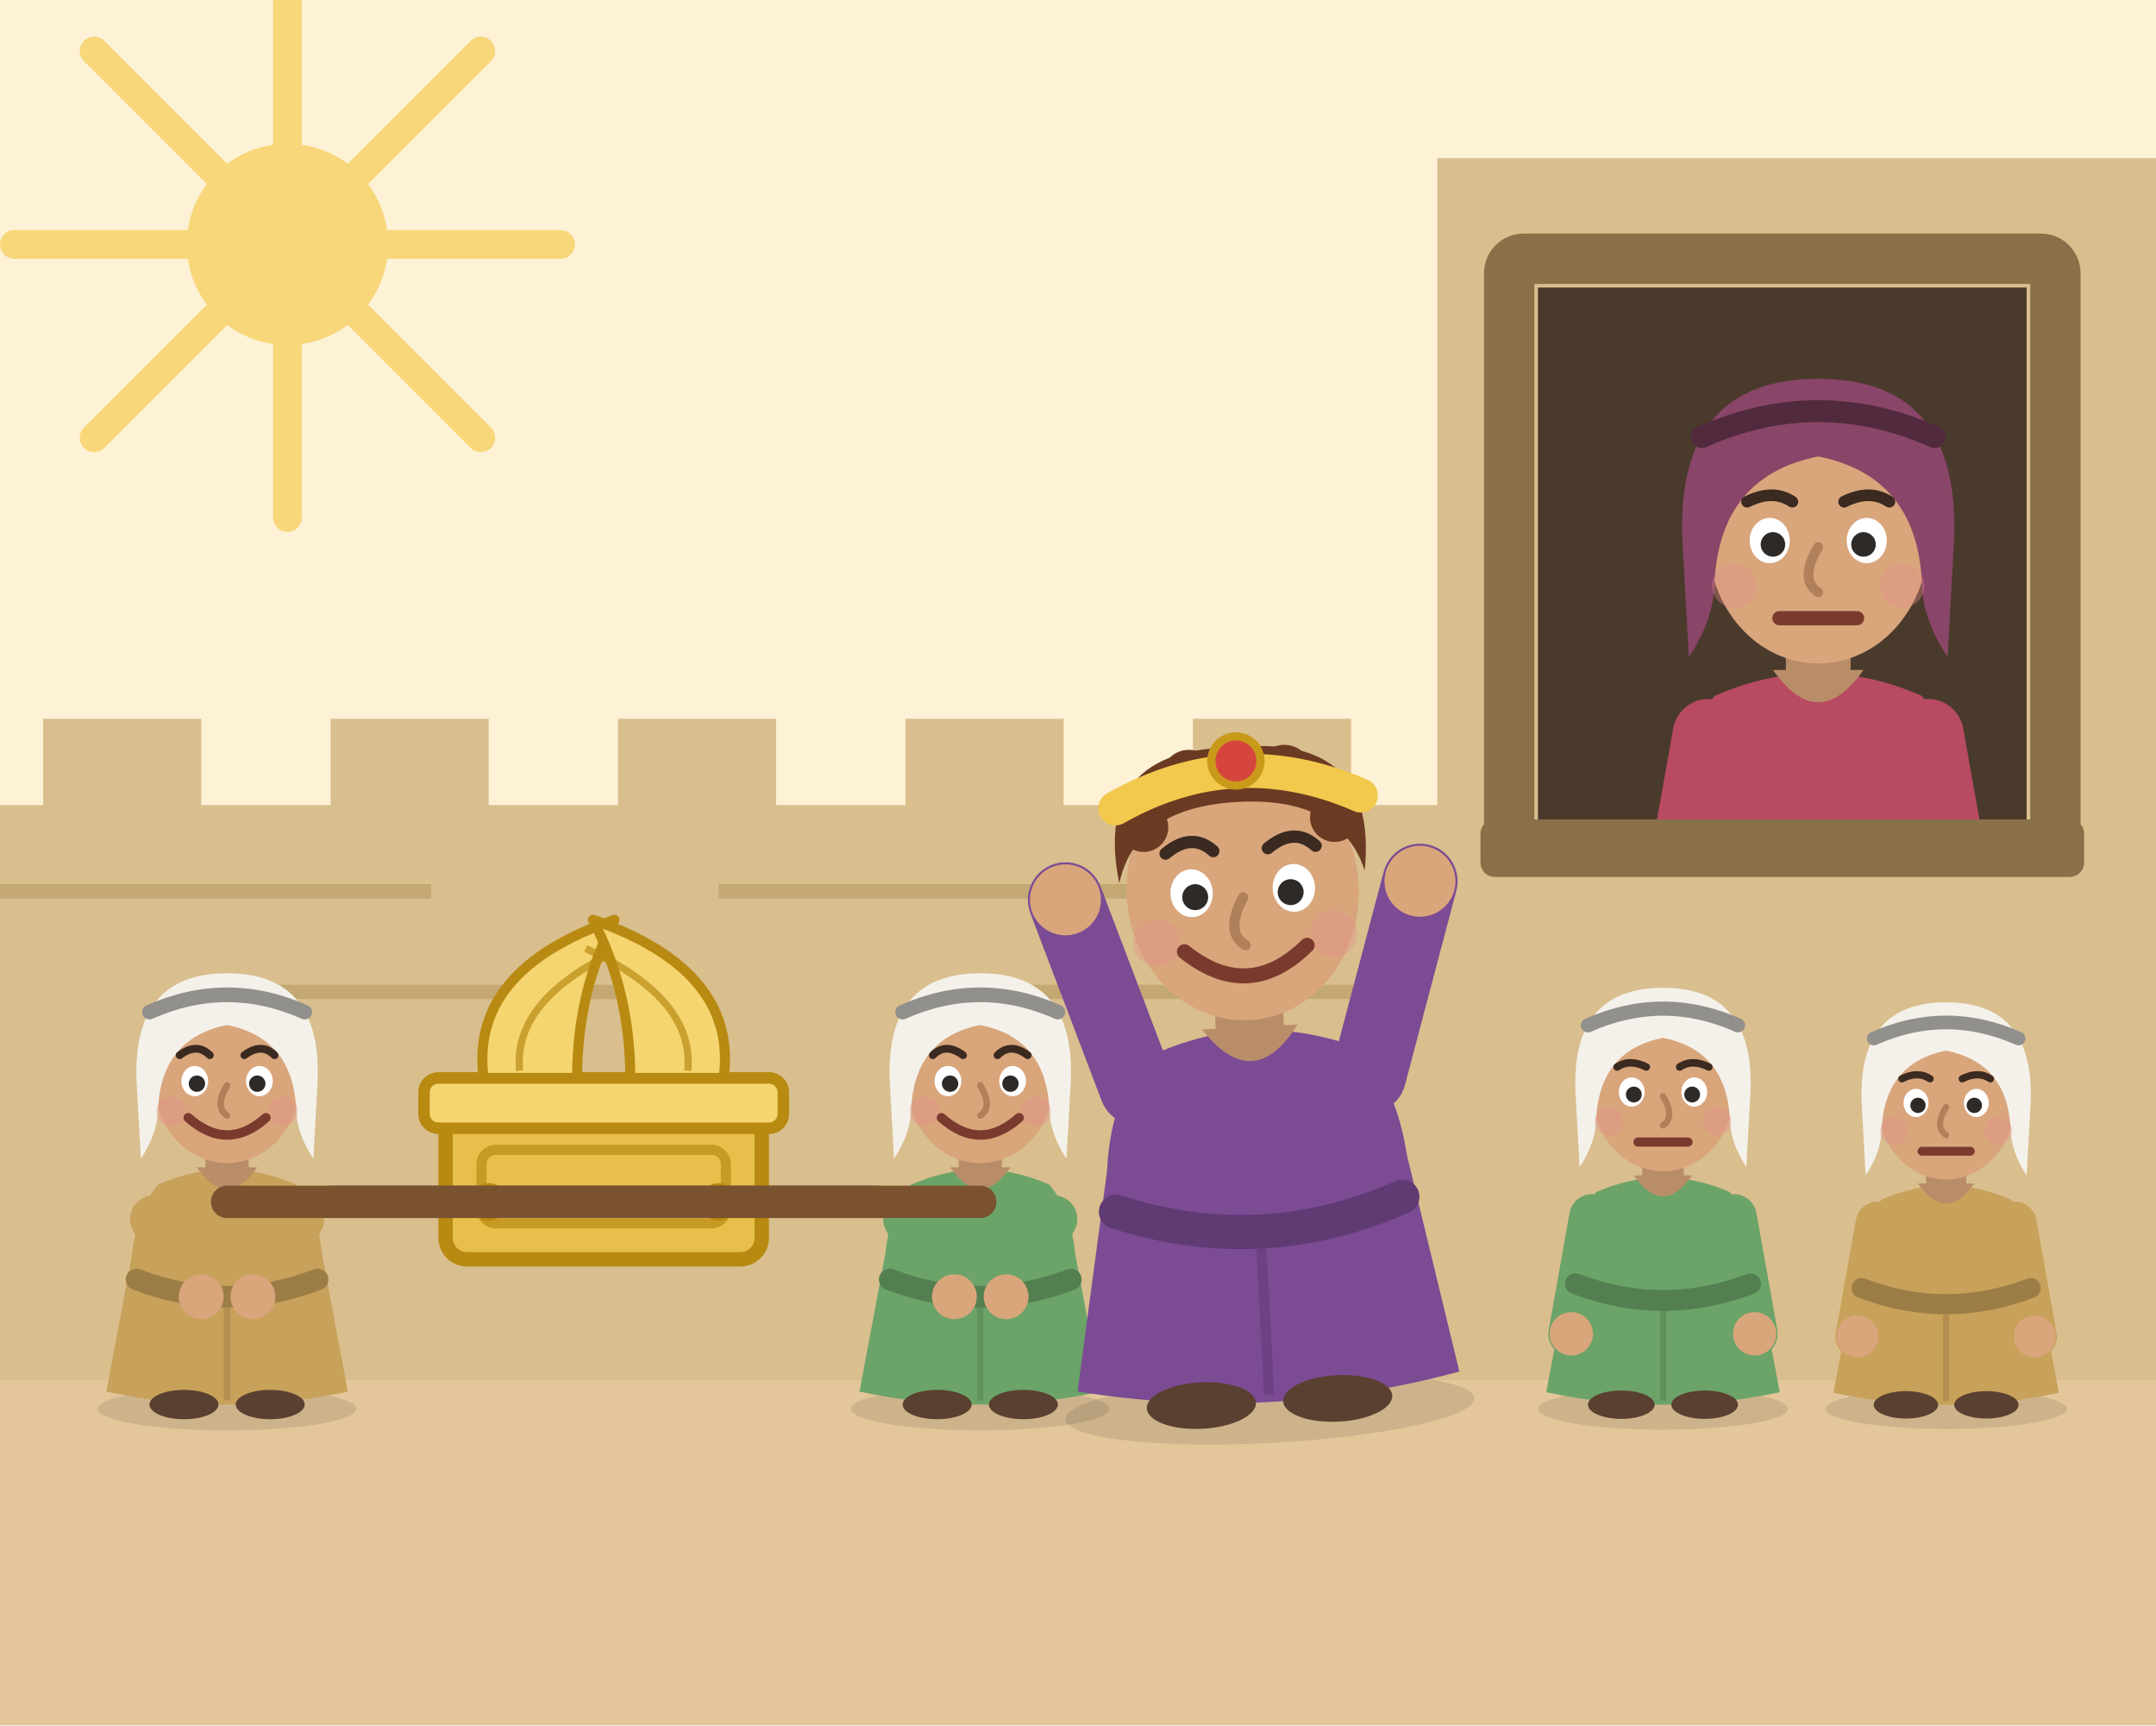
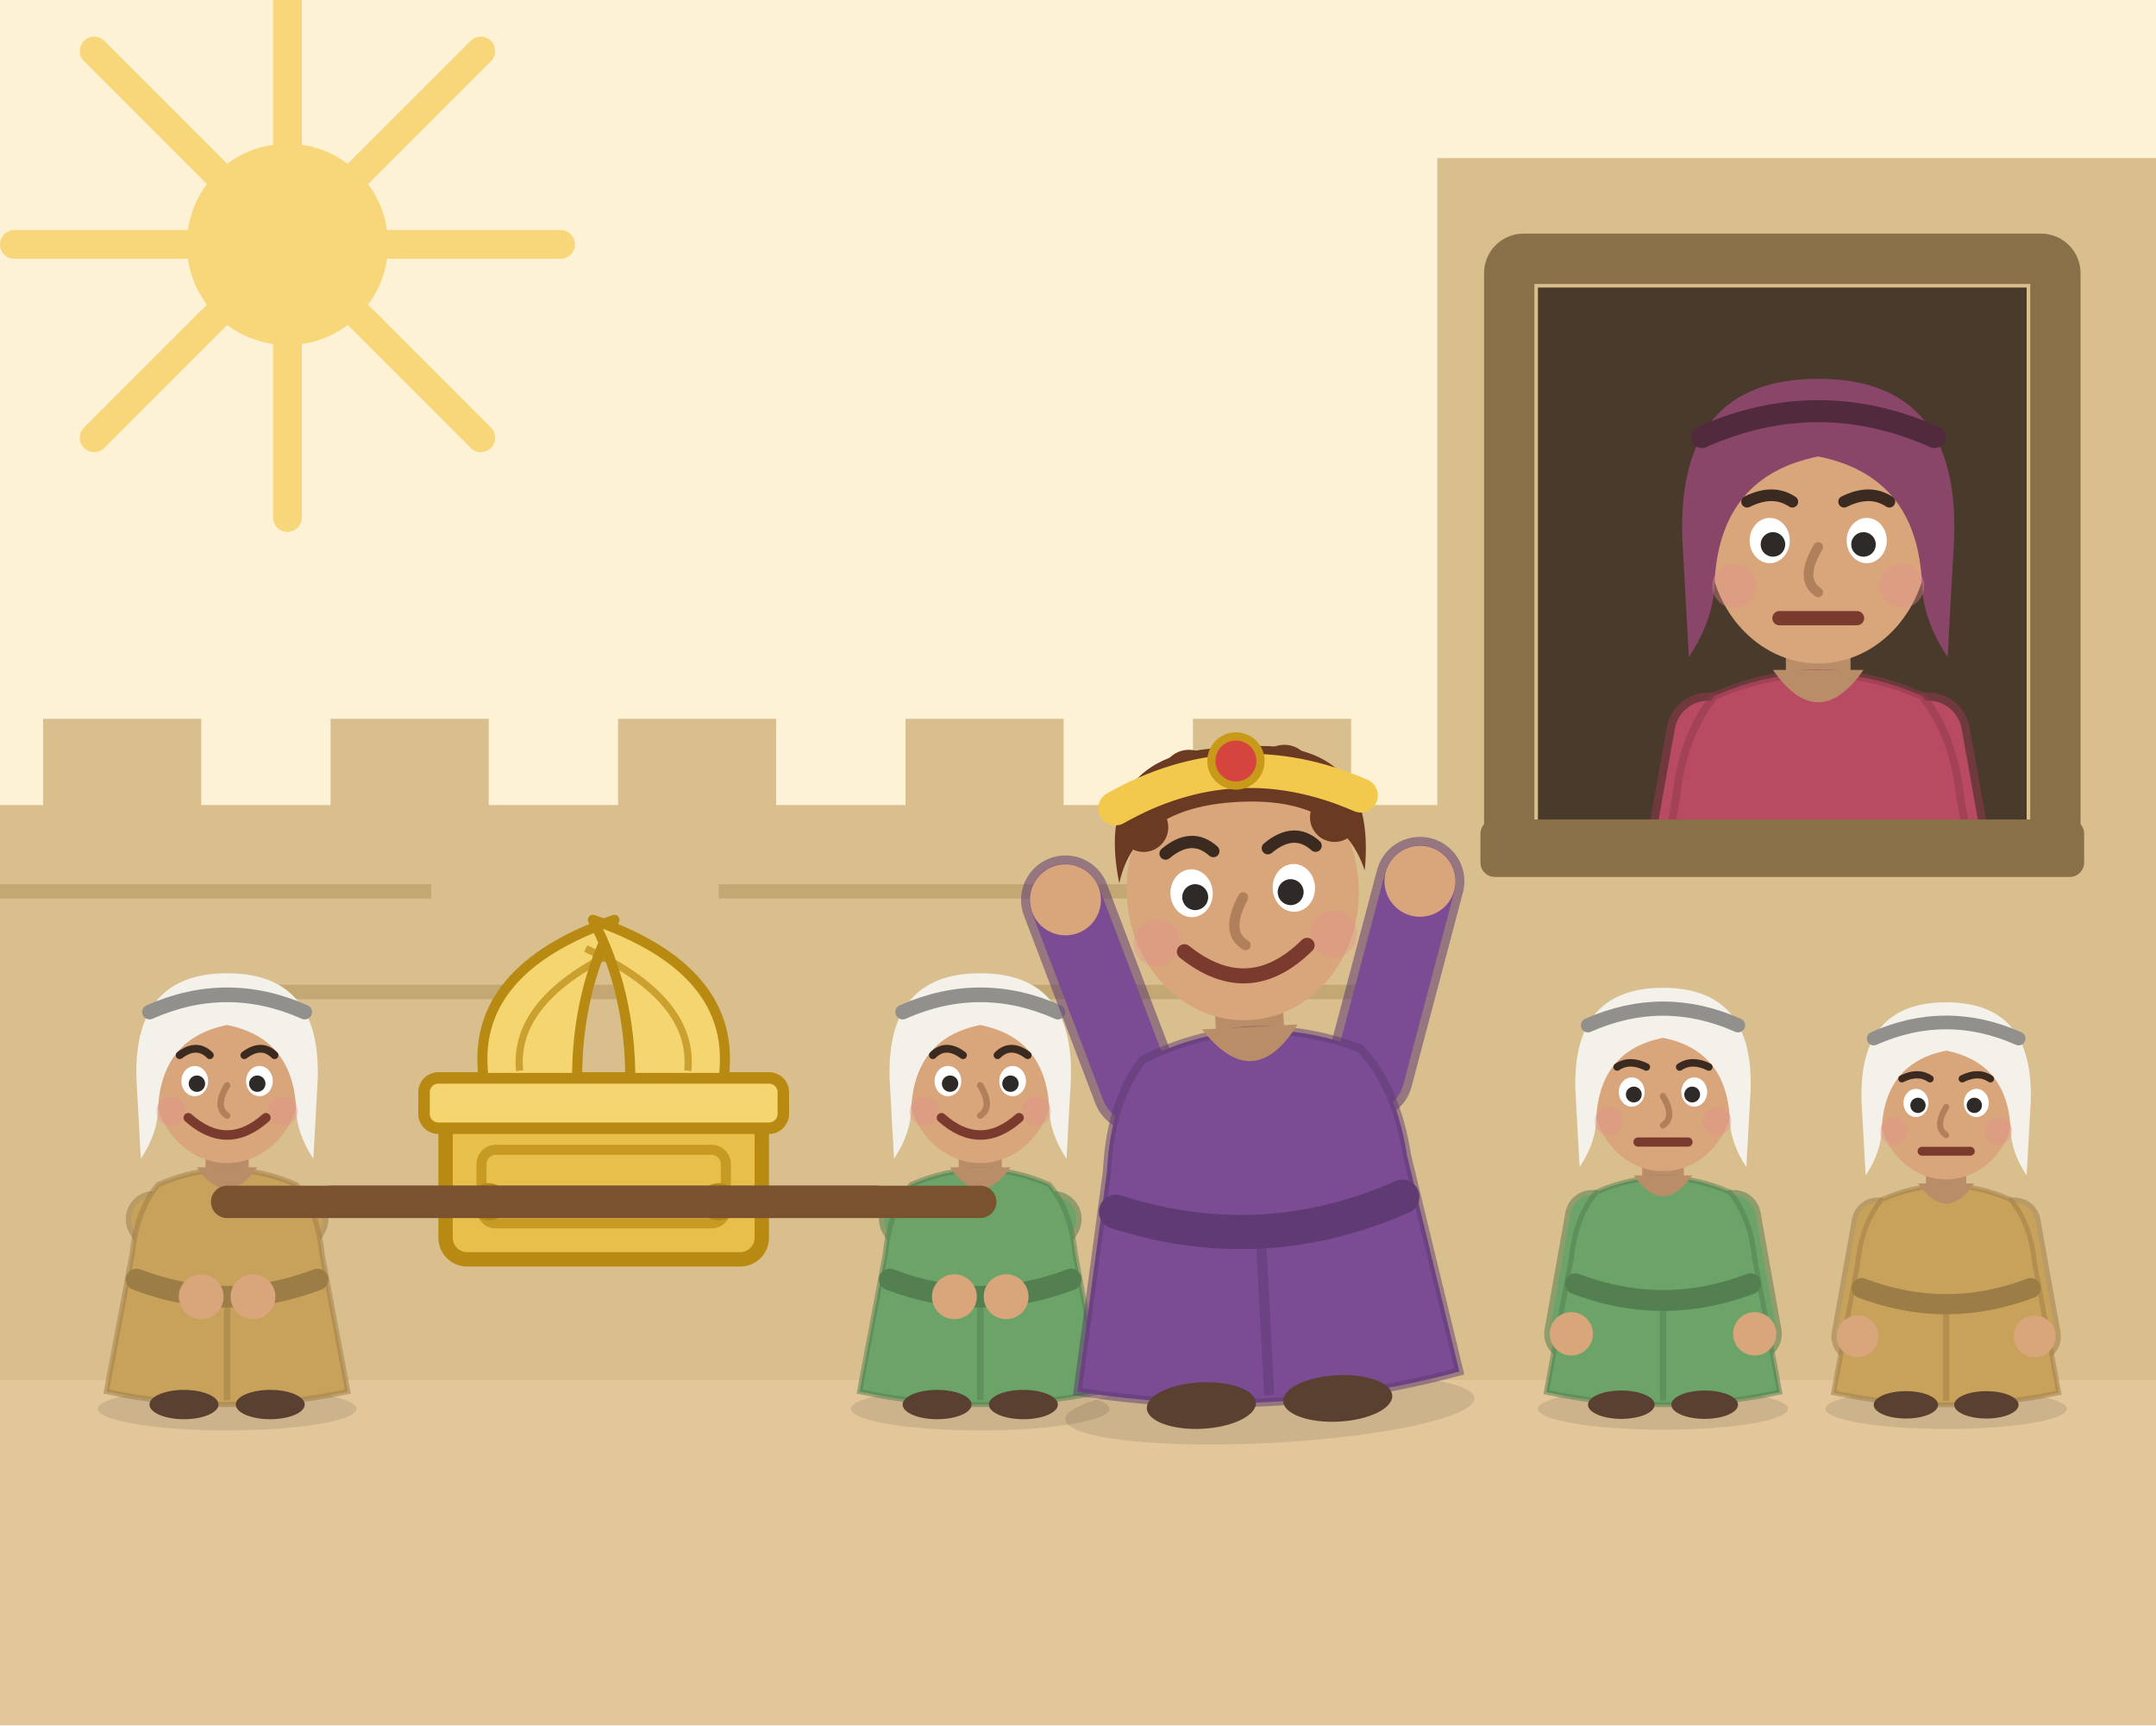
<svg xmlns="http://www.w3.org/2000/svg" viewBox="0 0 300 240">
  <rect width="300" height="240" fill="#FDF1D6" />
  <rect y="190" width="300" height="50" fill="#E3C79A" />
  <line x1="40" y1="34" x2="78.0" y2="34.0" stroke="#F7D77A" stroke-width="4" stroke-linecap="round" />
  <line x1="40" y1="34" x2="66.9" y2="60.9" stroke="#F7D77A" stroke-width="4" stroke-linecap="round" />
  <line x1="40" y1="34" x2="40.0" y2="72.0" stroke="#F7D77A" stroke-width="4" stroke-linecap="round" />
  <line x1="40" y1="34" x2="13.1" y2="60.9" stroke="#F7D77A" stroke-width="4" stroke-linecap="round" />
  <line x1="40" y1="34" x2="2.0" y2="34.0" stroke="#F7D77A" stroke-width="4" stroke-linecap="round" />
  <line x1="40" y1="34" x2="13.1" y2="7.1" stroke="#F7D77A" stroke-width="4" stroke-linecap="round" />
  <line x1="40" y1="34" x2="40.0" y2="-4.0" stroke="#F7D77A" stroke-width="4" stroke-linecap="round" />
  <line x1="40" y1="34" x2="66.9" y2="7.1" stroke="#F7D77A" stroke-width="4" stroke-linecap="round" />
  <circle cx="40" cy="34" r="14" fill="#F7D77A" />
  <rect x="0" y="112" width="300" height="80" fill="#D9BE8E" />
  <rect x="6" y="100" width="22" height="16" fill="#D9BE8E" />
  <rect x="46" y="100" width="22" height="16" fill="#D9BE8E" />
  <rect x="86" y="100" width="22" height="16" fill="#D9BE8E" />
  <rect x="126" y="100" width="22" height="16" fill="#D9BE8E" />
  <rect x="166" y="100" width="22" height="16" fill="#D9BE8E" />
  <rect x="206" y="100" width="22" height="16" fill="#D9BE8E" />
  <rect x="246" y="100" width="22" height="16" fill="#D9BE8E" />
  <rect x="286" y="100" width="22" height="16" fill="#D9BE8E" />
  <path d="M0 124h60M30 138h60" stroke="#C4A874" stroke-width="2" />
  <path d="M100 124h60M130 138h60" stroke="#C4A874" stroke-width="2" />
  <path d="M200 124h60M230 138h60" stroke="#C4A874" stroke-width="2" />
  <rect x="200" y="22" width="100" height="170" fill="#D9BE8E" />
  <defs>
    <clipPath id="wc">
      <rect x="214" y="40" width="68" height="74" />
    </clipPath>
  </defs>
  <rect x="214" y="40" width="68" height="74" fill="#4A3A2C" />
  <g clip-path="url(#wc)">
    <g transform="translate(226,50) scale(0.9)">
      <ellipse cx="30" cy="104" rx="30" ry="5" fill="#000" opacity=".1" />
-       <line x1="13" y1="58" x2="8" y2="86" stroke="#B84A62" stroke-width="11" stroke-linecap="round" />
-       <line x1="47" y1="58" x2="52" y2="86" stroke="#B84A62" stroke-width="11" stroke-linecap="round" />
+       <line x1="13" y1="58" x2="8" y2="86" stroke="#8F394C" stroke-width="13" stroke-linecap="round" opacity=".55" />
+       <line x1="13" y1="58" x2="8" y2="86" stroke="#B84A62" stroke-width="10.5" stroke-linecap="round" />
+       <line x1="47" y1="58" x2="52" y2="86" stroke="#8F394C" stroke-width="13" stroke-linecap="round" opacity=".55" />
+       <line x1="47" y1="58" x2="52" y2="86" stroke="#B84A62" stroke-width="10.5" stroke-linecap="round" />
      <rect x="25" y="40" width="10" height="14" rx="4" fill="#BA8D69" />
-       <path d="M14 52Q30 45 46 52Q51 58 52 68L58 100Q30 106 2 100L8 68Q9 58 14 52Z" fill="#B84A62" />
+       <path d="M14 52Q30 45 46 52Q51 58 52 68L58 100Q30 106 2 100L8 68Q9 58 14 52Z" fill="#B84A62" stroke="#8F394C" stroke-width="1.2" stroke-opacity=".5" />
      <path d="M9 74Q30 82 51 74" stroke="#8F394C" stroke-width="5" fill="none" stroke-linecap="round" />
      <path d="M30 80V102" stroke="#8F394C" stroke-width="1.5" opacity=".5" />
      <ellipse cx="20" cy="103" rx="8" ry="3.4" fill="#5A4030" />
      <ellipse cx="40" cy="103" rx="8" ry="3.4" fill="#5A4030" />
      <path d="M23 48Q30 58 37 48Z" fill="#BA8D69" />
      <circle cx="8" cy="86" r="5.2" fill="#D9A57B" />
      <circle cx="52" cy="86" r="5.2" fill="#D9A57B" />
      <ellipse cx="30" cy="28" rx="17" ry="19" fill="#D9A57B" />
      <path d="M30 3Q8 3 9 28L10 46Q14 40 14 34Q15 18 30 15Q45 18 46 34Q46 40 50 46L51 28Q52 3 30 3Z" fill="#8A4668" />
      <path d="M12 12Q30 4 48 12" stroke="#522A3E" stroke-width="3.4" fill="none" stroke-linecap="round" />
      <ellipse cx="22.5" cy="28" rx="3.1" ry="3.5" fill="#fff" />
      <ellipse cx="37.5" cy="28" rx="3.1" ry="3.5" fill="#fff" />
      <circle cx="23" cy="28.6" r="1.9" fill="#2E2A28" />
      <circle cx="37" cy="28.6" r="1.9" fill="#2E2A28" />
      <circle cx="17" cy="35" r="3.4" fill="#E58E8E" opacity=".35" />
      <circle cx="43" cy="35" r="3.4" fill="#E58E8E" opacity=".35" />
      <path d="M30 29q-3 5 0 7" stroke="#B0805A" stroke-width="1.5" fill="none" stroke-linecap="round" />
      <path d="M24 40h12" stroke="#7A3B2E" stroke-width="2.2" stroke-linecap="round" />
      <path d="M19 22q4-2 7 0M34 22q4-2 7 0" stroke="#3A2A20" stroke-width="1.8" fill="none" stroke-linecap="round" />
    </g>
  </g>
  <rect x="210" y="36" width="76" height="82" fill="none" stroke="#8A7048" stroke-width="7" rx="2" />
  <rect x="206" y="114" width="84" height="8" rx="2" fill="#8A7048" />
  <g transform="translate(13.6,133.6) scale(0.6)">
    <ellipse cx="30" cy="104" rx="30" ry="5" fill="#000" opacity=".1" />
-     <line x1="13" y1="60" x2="24" y2="78" stroke="#C8A15A" stroke-width="11" stroke-linecap="round" />
-     <line x1="47" y1="60" x2="36" y2="78" stroke="#C8A15A" stroke-width="11" stroke-linecap="round" />
-     <rect x="25" y="40" width="10" height="14" rx="4" fill="#BA8D69" />
-     <path d="M14 52Q30 45 46 52Q51 58 52 68L58 100Q30 106 2 100L8 68Q9 58 14 52Z" fill="#C8A15A" />
+     <line x1="13" y1="60" x2="24" y2="78" stroke="#9C7D46" stroke-width="13" stroke-linecap="round" opacity=".55" />
+     <line x1="13" y1="60" x2="24" y2="78" stroke="#C8A15A" stroke-width="10.5" stroke-linecap="round" />
+     <line x1="47" y1="60" x2="36" y2="78" stroke="#9C7D46" stroke-width="13" stroke-linecap="round" opacity=".55" />
+     <line x1="47" y1="60" x2="36" y2="78" stroke="#C8A15A" stroke-width="10.5" stroke-linecap="round" />
+     <rect x="25" y="40" width="10" height="14" rx="4" fill="#BA8D69" />
+     <path d="M14 52Q30 45 46 52Q51 58 52 68L58 100Q30 106 2 100L8 68Q9 58 14 52Z" fill="#C8A15A" stroke="#9C7D46" stroke-width="1.2" stroke-opacity=".5" />
    <path d="M9 74Q30 82 51 74" stroke="#9C7D46" stroke-width="5" fill="none" stroke-linecap="round" />
    <path d="M30 80V102" stroke="#9C7D46" stroke-width="1.5" opacity=".5" />
    <ellipse cx="20" cy="103" rx="8" ry="3.4" fill="#5A4030" />
    <ellipse cx="40" cy="103" rx="8" ry="3.4" fill="#5A4030" />
    <path d="M23 48Q30 58 37 48Z" fill="#BA8D69" />
    <circle cx="24" cy="78" r="5.2" fill="#D9A57B" />
    <circle cx="36" cy="78" r="5.2" fill="#D9A57B" />
    <ellipse cx="30" cy="28" rx="17" ry="19" fill="#D9A57B" />
    <path d="M30 3Q8 3 9 28L10 46Q14 40 14 34Q15 18 30 15Q45 18 46 34Q46 40 50 46L51 28Q52 3 30 3Z" fill="#F4F1EA" />
    <path d="M12 12Q30 4 48 12" stroke="#92908C" stroke-width="3.4" fill="none" stroke-linecap="round" />
    <ellipse cx="22.5" cy="28" rx="3.1" ry="3.5" fill="#fff" />
    <ellipse cx="37.5" cy="28" rx="3.1" ry="3.5" fill="#fff" />
    <circle cx="23" cy="28.6" r="1.9" fill="#2E2A28" />
    <circle cx="37" cy="28.6" r="1.9" fill="#2E2A28" />
    <circle cx="17" cy="35" r="3.4" fill="#E58E8E" opacity=".35" />
    <circle cx="43" cy="35" r="3.4" fill="#E58E8E" opacity=".35" />
    <path d="M30 29q-3 5 0 7" stroke="#B0805A" stroke-width="1.5" fill="none" stroke-linecap="round" />
    <path d="M21 36.5q9 8 18 0" stroke="#7A3B2E" stroke-width="2.2" fill="none" stroke-linecap="round" />
    <path d="M19 22q4-3 7 0M34 22q4-3 7 0" stroke="#3A2A20" stroke-width="1.8" fill="none" stroke-linecap="round" />
  </g>
  <g transform="translate(154.4,133.6) scale(-0.6,0.6)">
    <ellipse cx="30" cy="104" rx="30" ry="5" fill="#000" opacity=".1" />
-     <line x1="13" y1="60" x2="24" y2="78" stroke="#6BA368" stroke-width="11" stroke-linecap="round" />
-     <line x1="47" y1="60" x2="36" y2="78" stroke="#6BA368" stroke-width="11" stroke-linecap="round" />
-     <rect x="25" y="40" width="10" height="14" rx="4" fill="#BA8D69" />
-     <path d="M14 52Q30 45 46 52Q51 58 52 68L58 100Q30 106 2 100L8 68Q9 58 14 52Z" fill="#6BA368" />
+     <line x1="13" y1="60" x2="24" y2="78" stroke="#537F51" stroke-width="13" stroke-linecap="round" opacity=".55" />
+     <line x1="13" y1="60" x2="24" y2="78" stroke="#6BA368" stroke-width="10.5" stroke-linecap="round" />
+     <line x1="47" y1="60" x2="36" y2="78" stroke="#537F51" stroke-width="13" stroke-linecap="round" opacity=".55" />
+     <line x1="47" y1="60" x2="36" y2="78" stroke="#6BA368" stroke-width="10.5" stroke-linecap="round" />
+     <rect x="25" y="40" width="10" height="14" rx="4" fill="#BA8D69" />
+     <path d="M14 52Q30 45 46 52Q51 58 52 68L58 100Q30 106 2 100L8 68Q9 58 14 52Z" fill="#6BA368" stroke="#537F51" stroke-width="1.2" stroke-opacity=".5" />
    <path d="M9 74Q30 82 51 74" stroke="#537F51" stroke-width="5" fill="none" stroke-linecap="round" />
    <path d="M30 80V102" stroke="#537F51" stroke-width="1.5" opacity=".5" />
    <ellipse cx="20" cy="103" rx="8" ry="3.4" fill="#5A4030" />
    <ellipse cx="40" cy="103" rx="8" ry="3.4" fill="#5A4030" />
    <path d="M23 48Q30 58 37 48Z" fill="#BA8D69" />
    <circle cx="24" cy="78" r="5.2" fill="#D9A57B" />
    <circle cx="36" cy="78" r="5.2" fill="#D9A57B" />
    <ellipse cx="30" cy="28" rx="17" ry="19" fill="#D9A57B" />
    <path d="M30 3Q8 3 9 28L10 46Q14 40 14 34Q15 18 30 15Q45 18 46 34Q46 40 50 46L51 28Q52 3 30 3Z" fill="#F4F1EA" />
    <path d="M12 12Q30 4 48 12" stroke="#92908C" stroke-width="3.4" fill="none" stroke-linecap="round" />
    <ellipse cx="22.5" cy="28" rx="3.1" ry="3.5" fill="#fff" />
    <ellipse cx="37.5" cy="28" rx="3.1" ry="3.5" fill="#fff" />
    <circle cx="23" cy="28.6" r="1.9" fill="#2E2A28" />
    <circle cx="37" cy="28.6" r="1.9" fill="#2E2A28" />
    <circle cx="17" cy="35" r="3.4" fill="#E58E8E" opacity=".35" />
    <circle cx="43" cy="35" r="3.4" fill="#E58E8E" opacity=".35" />
    <path d="M30 29q-3 5 0 7" stroke="#B0805A" stroke-width="1.5" fill="none" stroke-linecap="round" />
    <path d="M21 36.5q9 8 18 0" stroke="#7A3B2E" stroke-width="2.2" fill="none" stroke-linecap="round" />
    <path d="M19 22q4-3 7 0M34 22q4-3 7 0" stroke="#3A2A20" stroke-width="1.8" fill="none" stroke-linecap="round" />
  </g>
  <rect x="62.0" y="154.96" width="44" height="20.24" rx="3" fill="#E7BF4A" stroke="#B88A12" stroke-width="2" />
  <rect x="67.0" y="159.96" width="34" height="10.24" rx="2" fill="none" stroke="#B88A12" stroke-width="1.4" opacity=".7" />
  <rect x="59.0" y="149.96" width="50" height="7" rx="2" fill="#F5D570" stroke="#B88A12" stroke-width="1.6" />
  <path d="M67.3 149.96Q65.3 134.96 85.5 127.96Q80.3 137.96 80.3 149.96Z" fill="#F5D570" stroke="#B88A12" stroke-width="1.4" stroke-linejoin="round" />
  <path d="M72.3 148.96Q71.3 138.96 86.5 131.96" stroke="#B88A12" stroke-width="1" fill="none" opacity=".7" />
  <path d="M100.7 149.96Q102.7 134.96 82.5 127.96Q87.7 137.96 87.7 149.96Z" fill="#F5D570" stroke="#B88A12" stroke-width="1.4" stroke-linejoin="round" />
  <path d="M95.7 148.96Q96.7 138.96 81.5 131.96" stroke="#B88A12" stroke-width="1" fill="none" opacity=".7" />
  <circle cx="68.0" cy="167.2" r="2.6" fill="#B88A12" />
  <circle cx="100.0" cy="167.2" r="2.6" fill="#B88A12" />
  <line x1="46.0" y1="167.2" x2="122.0" y2="167.2" stroke="#7A5230" stroke-width="4.5" stroke-linecap="round" />
  <line x1="31.6" y1="167.2" x2="136.4" y2="167.2" stroke="#7A5230" stroke-width="4.5" stroke-linecap="round" />
  <g transform="translate(148,97.2) scale(0.95)">
    <g transform="rotate(-3 30 100)">
      <ellipse cx="30" cy="104" rx="30" ry="5" fill="#000" opacity=".1" />
-       <line x1="13" y1="56" x2="4" y2="28" stroke="#7B4B94" stroke-width="11" stroke-linecap="round" />
-       <line x1="47" y1="56" x2="56" y2="28" stroke="#7B4B94" stroke-width="11" stroke-linecap="round" />
+       <line x1="13" y1="56" x2="4" y2="28" stroke="#5F3A73" stroke-width="13" stroke-linecap="round" opacity=".55" />
+       <line x1="13" y1="56" x2="4" y2="28" stroke="#7B4B94" stroke-width="10.5" stroke-linecap="round" />
+       <line x1="47" y1="56" x2="56" y2="28" stroke="#5F3A73" stroke-width="13" stroke-linecap="round" opacity=".55" />
+       <line x1="47" y1="56" x2="56" y2="28" stroke="#7B4B94" stroke-width="10.5" stroke-linecap="round" />
      <rect x="25" y="40" width="10" height="14" rx="4" fill="#BA8D69" />
-       <path d="M14 52Q30 45 46 52Q51 58 52 68L58 100Q30 106 2 100L8 68Q9 58 14 52Z" fill="#7B4B94" />
+       <path d="M14 52Q30 45 46 52Q51 58 52 68L58 100Q30 106 2 100L8 68Q9 58 14 52Z" fill="#7B4B94" stroke="#5F3A73" stroke-width="1.2" stroke-opacity=".5" />
      <path d="M9 74Q30 82 51 74" stroke="#5F3A73" stroke-width="5" fill="none" stroke-linecap="round" />
      <path d="M30 80V102" stroke="#5F3A73" stroke-width="1.5" opacity=".5" />
      <ellipse cx="20" cy="103" rx="8" ry="3.4" fill="#5A4030" />
      <ellipse cx="40" cy="103" rx="8" ry="3.4" fill="#5A4030" />
      <path d="M23 48Q30 58 37 48Z" fill="#BA8D69" />
      <circle cx="4" cy="28" r="5.2" fill="#D9A57B" />
      <circle cx="56" cy="28" r="5.2" fill="#D9A57B" />
      <ellipse cx="30" cy="28" rx="17" ry="19" fill="#D9A57B" />
      <path d="M12 26Q9 6 30 7Q51 6 48 26Q45 15 30 15Q15 15 12 26Z" fill="#6B3A22" />
      <circle cx="16" cy="18" r="3.6" fill="#6B3A22" />
      <circle cx="44" cy="18" r="3.6" fill="#6B3A22" />
      <circle cx="23" cy="11" r="4" fill="#6B3A22" />
      <circle cx="37" cy="11" r="4" fill="#6B3A22" />
      <path d="M12 15Q30 6 48 15" stroke="#F2C94C" stroke-width="5" fill="none" stroke-linecap="round" />
      <circle cx="30" cy="9" r="3.6" fill="#D6453D" stroke="#C99A1A" stroke-width="1.2" />
      <ellipse cx="22.5" cy="28" rx="3.1" ry="3.5" fill="#fff" />
      <ellipse cx="37.5" cy="28" rx="3.1" ry="3.5" fill="#fff" />
      <circle cx="23" cy="28.6" r="1.9" fill="#2E2A28" />
      <circle cx="37" cy="28.6" r="1.9" fill="#2E2A28" />
      <circle cx="17" cy="35" r="3.4" fill="#E58E8E" opacity=".35" />
      <circle cx="43" cy="35" r="3.4" fill="#E58E8E" opacity=".35" />
      <path d="M30 29q-3 5 0 7" stroke="#B0805A" stroke-width="1.5" fill="none" stroke-linecap="round" />
      <path d="M21 36.5q9 8 18 0" stroke="#7A3B2E" stroke-width="2.2" fill="none" stroke-linecap="round" />
      <path d="M19 22q4-3 7 0M34 22q4-3 7 0" stroke="#3A2A20" stroke-width="1.8" fill="none" stroke-linecap="round" />
    </g>
  </g>
  <g transform="translate(248.8,135.68) scale(-0.58,0.58)">
    <ellipse cx="30" cy="104" rx="30" ry="5" fill="#000" opacity=".1" />
-     <line x1="13" y1="58" x2="8" y2="86" stroke="#6BA368" stroke-width="11" stroke-linecap="round" />
-     <line x1="47" y1="58" x2="52" y2="86" stroke="#6BA368" stroke-width="11" stroke-linecap="round" />
-     <rect x="25" y="40" width="10" height="14" rx="4" fill="#BA8D69" />
-     <path d="M14 52Q30 45 46 52Q51 58 52 68L58 100Q30 106 2 100L8 68Q9 58 14 52Z" fill="#6BA368" />
+     <line x1="13" y1="58" x2="8" y2="86" stroke="#537F51" stroke-width="13" stroke-linecap="round" opacity=".55" />
+     <line x1="13" y1="58" x2="8" y2="86" stroke="#6BA368" stroke-width="10.5" stroke-linecap="round" />
+     <line x1="47" y1="58" x2="52" y2="86" stroke="#537F51" stroke-width="13" stroke-linecap="round" opacity=".55" />
+     <line x1="47" y1="58" x2="52" y2="86" stroke="#6BA368" stroke-width="10.5" stroke-linecap="round" />
+     <rect x="25" y="40" width="10" height="14" rx="4" fill="#BA8D69" />
+     <path d="M14 52Q30 45 46 52Q51 58 52 68L58 100Q30 106 2 100L8 68Q9 58 14 52Z" fill="#6BA368" stroke="#537F51" stroke-width="1.2" stroke-opacity=".5" />
    <path d="M9 74Q30 82 51 74" stroke="#537F51" stroke-width="5" fill="none" stroke-linecap="round" />
    <path d="M30 80V102" stroke="#537F51" stroke-width="1.5" opacity=".5" />
    <ellipse cx="20" cy="103" rx="8" ry="3.4" fill="#5A4030" />
    <ellipse cx="40" cy="103" rx="8" ry="3.4" fill="#5A4030" />
    <path d="M23 48Q30 58 37 48Z" fill="#BA8D69" />
    <circle cx="8" cy="86" r="5.2" fill="#D9A57B" />
    <circle cx="52" cy="86" r="5.2" fill="#D9A57B" />
    <ellipse cx="30" cy="28" rx="17" ry="19" fill="#D9A57B" />
    <path d="M30 3Q8 3 9 28L10 46Q14 40 14 34Q15 18 30 15Q45 18 46 34Q46 40 50 46L51 28Q52 3 30 3Z" fill="#F4F1EA" />
    <path d="M12 12Q30 4 48 12" stroke="#92908C" stroke-width="3.4" fill="none" stroke-linecap="round" />
    <ellipse cx="22.5" cy="28" rx="3.1" ry="3.5" fill="#fff" />
    <ellipse cx="37.5" cy="28" rx="3.1" ry="3.5" fill="#fff" />
    <circle cx="23" cy="28.6" r="1.9" fill="#2E2A28" />
    <circle cx="37" cy="28.6" r="1.9" fill="#2E2A28" />
    <circle cx="17" cy="35" r="3.4" fill="#E58E8E" opacity=".35" />
    <circle cx="43" cy="35" r="3.4" fill="#E58E8E" opacity=".35" />
    <path d="M30 29q-3 5 0 7" stroke="#B0805A" stroke-width="1.5" fill="none" stroke-linecap="round" />
    <path d="M24 40h12" stroke="#7A3B2E" stroke-width="2.2" stroke-linecap="round" />
    <path d="M19 22q4-2 7 0M34 22q4-2 7 0" stroke="#3A2A20" stroke-width="1.8" fill="none" stroke-linecap="round" />
  </g>
  <g transform="translate(254,137.76) scale(0.56)">
    <ellipse cx="30" cy="104" rx="30" ry="5" fill="#000" opacity=".1" />
-     <line x1="13" y1="58" x2="8" y2="86" stroke="#C8A15A" stroke-width="11" stroke-linecap="round" />
-     <line x1="47" y1="58" x2="52" y2="86" stroke="#C8A15A" stroke-width="11" stroke-linecap="round" />
-     <rect x="25" y="40" width="10" height="14" rx="4" fill="#BA8D69" />
-     <path d="M14 52Q30 45 46 52Q51 58 52 68L58 100Q30 106 2 100L8 68Q9 58 14 52Z" fill="#C8A15A" />
+     <line x1="13" y1="58" x2="8" y2="86" stroke="#9C7D46" stroke-width="13" stroke-linecap="round" opacity=".55" />
+     <line x1="13" y1="58" x2="8" y2="86" stroke="#C8A15A" stroke-width="10.5" stroke-linecap="round" />
+     <line x1="47" y1="58" x2="52" y2="86" stroke="#9C7D46" stroke-width="13" stroke-linecap="round" opacity=".55" />
+     <line x1="47" y1="58" x2="52" y2="86" stroke="#C8A15A" stroke-width="10.5" stroke-linecap="round" />
+     <rect x="25" y="40" width="10" height="14" rx="4" fill="#BA8D69" />
+     <path d="M14 52Q30 45 46 52Q51 58 52 68L58 100Q30 106 2 100L8 68Q9 58 14 52Z" fill="#C8A15A" stroke="#9C7D46" stroke-width="1.2" stroke-opacity=".5" />
    <path d="M9 74Q30 82 51 74" stroke="#9C7D46" stroke-width="5" fill="none" stroke-linecap="round" />
    <path d="M30 80V102" stroke="#9C7D46" stroke-width="1.5" opacity=".5" />
    <ellipse cx="20" cy="103" rx="8" ry="3.4" fill="#5A4030" />
    <ellipse cx="40" cy="103" rx="8" ry="3.4" fill="#5A4030" />
    <path d="M23 48Q30 58 37 48Z" fill="#BA8D69" />
    <circle cx="8" cy="86" r="5.2" fill="#D9A57B" />
    <circle cx="52" cy="86" r="5.2" fill="#D9A57B" />
    <ellipse cx="30" cy="28" rx="17" ry="19" fill="#D9A57B" />
    <path d="M30 3Q8 3 9 28L10 46Q14 40 14 34Q15 18 30 15Q45 18 46 34Q46 40 50 46L51 28Q52 3 30 3Z" fill="#F4F1EA" />
    <path d="M12 12Q30 4 48 12" stroke="#92908C" stroke-width="3.4" fill="none" stroke-linecap="round" />
    <ellipse cx="22.5" cy="28" rx="3.1" ry="3.5" fill="#fff" />
    <ellipse cx="37.5" cy="28" rx="3.1" ry="3.5" fill="#fff" />
    <circle cx="23" cy="28.6" r="1.9" fill="#2E2A28" />
    <circle cx="37" cy="28.6" r="1.9" fill="#2E2A28" />
    <circle cx="17" cy="35" r="3.4" fill="#E58E8E" opacity=".35" />
    <circle cx="43" cy="35" r="3.4" fill="#E58E8E" opacity=".35" />
    <path d="M30 29q-3 5 0 7" stroke="#B0805A" stroke-width="1.5" fill="none" stroke-linecap="round" />
    <path d="M24 40h12" stroke="#7A3B2E" stroke-width="2.2" stroke-linecap="round" />
    <path d="M19 22q4-2 7 0M34 22q4-2 7 0" stroke="#3A2A20" stroke-width="1.8" fill="none" stroke-linecap="round" />
  </g>
</svg>
